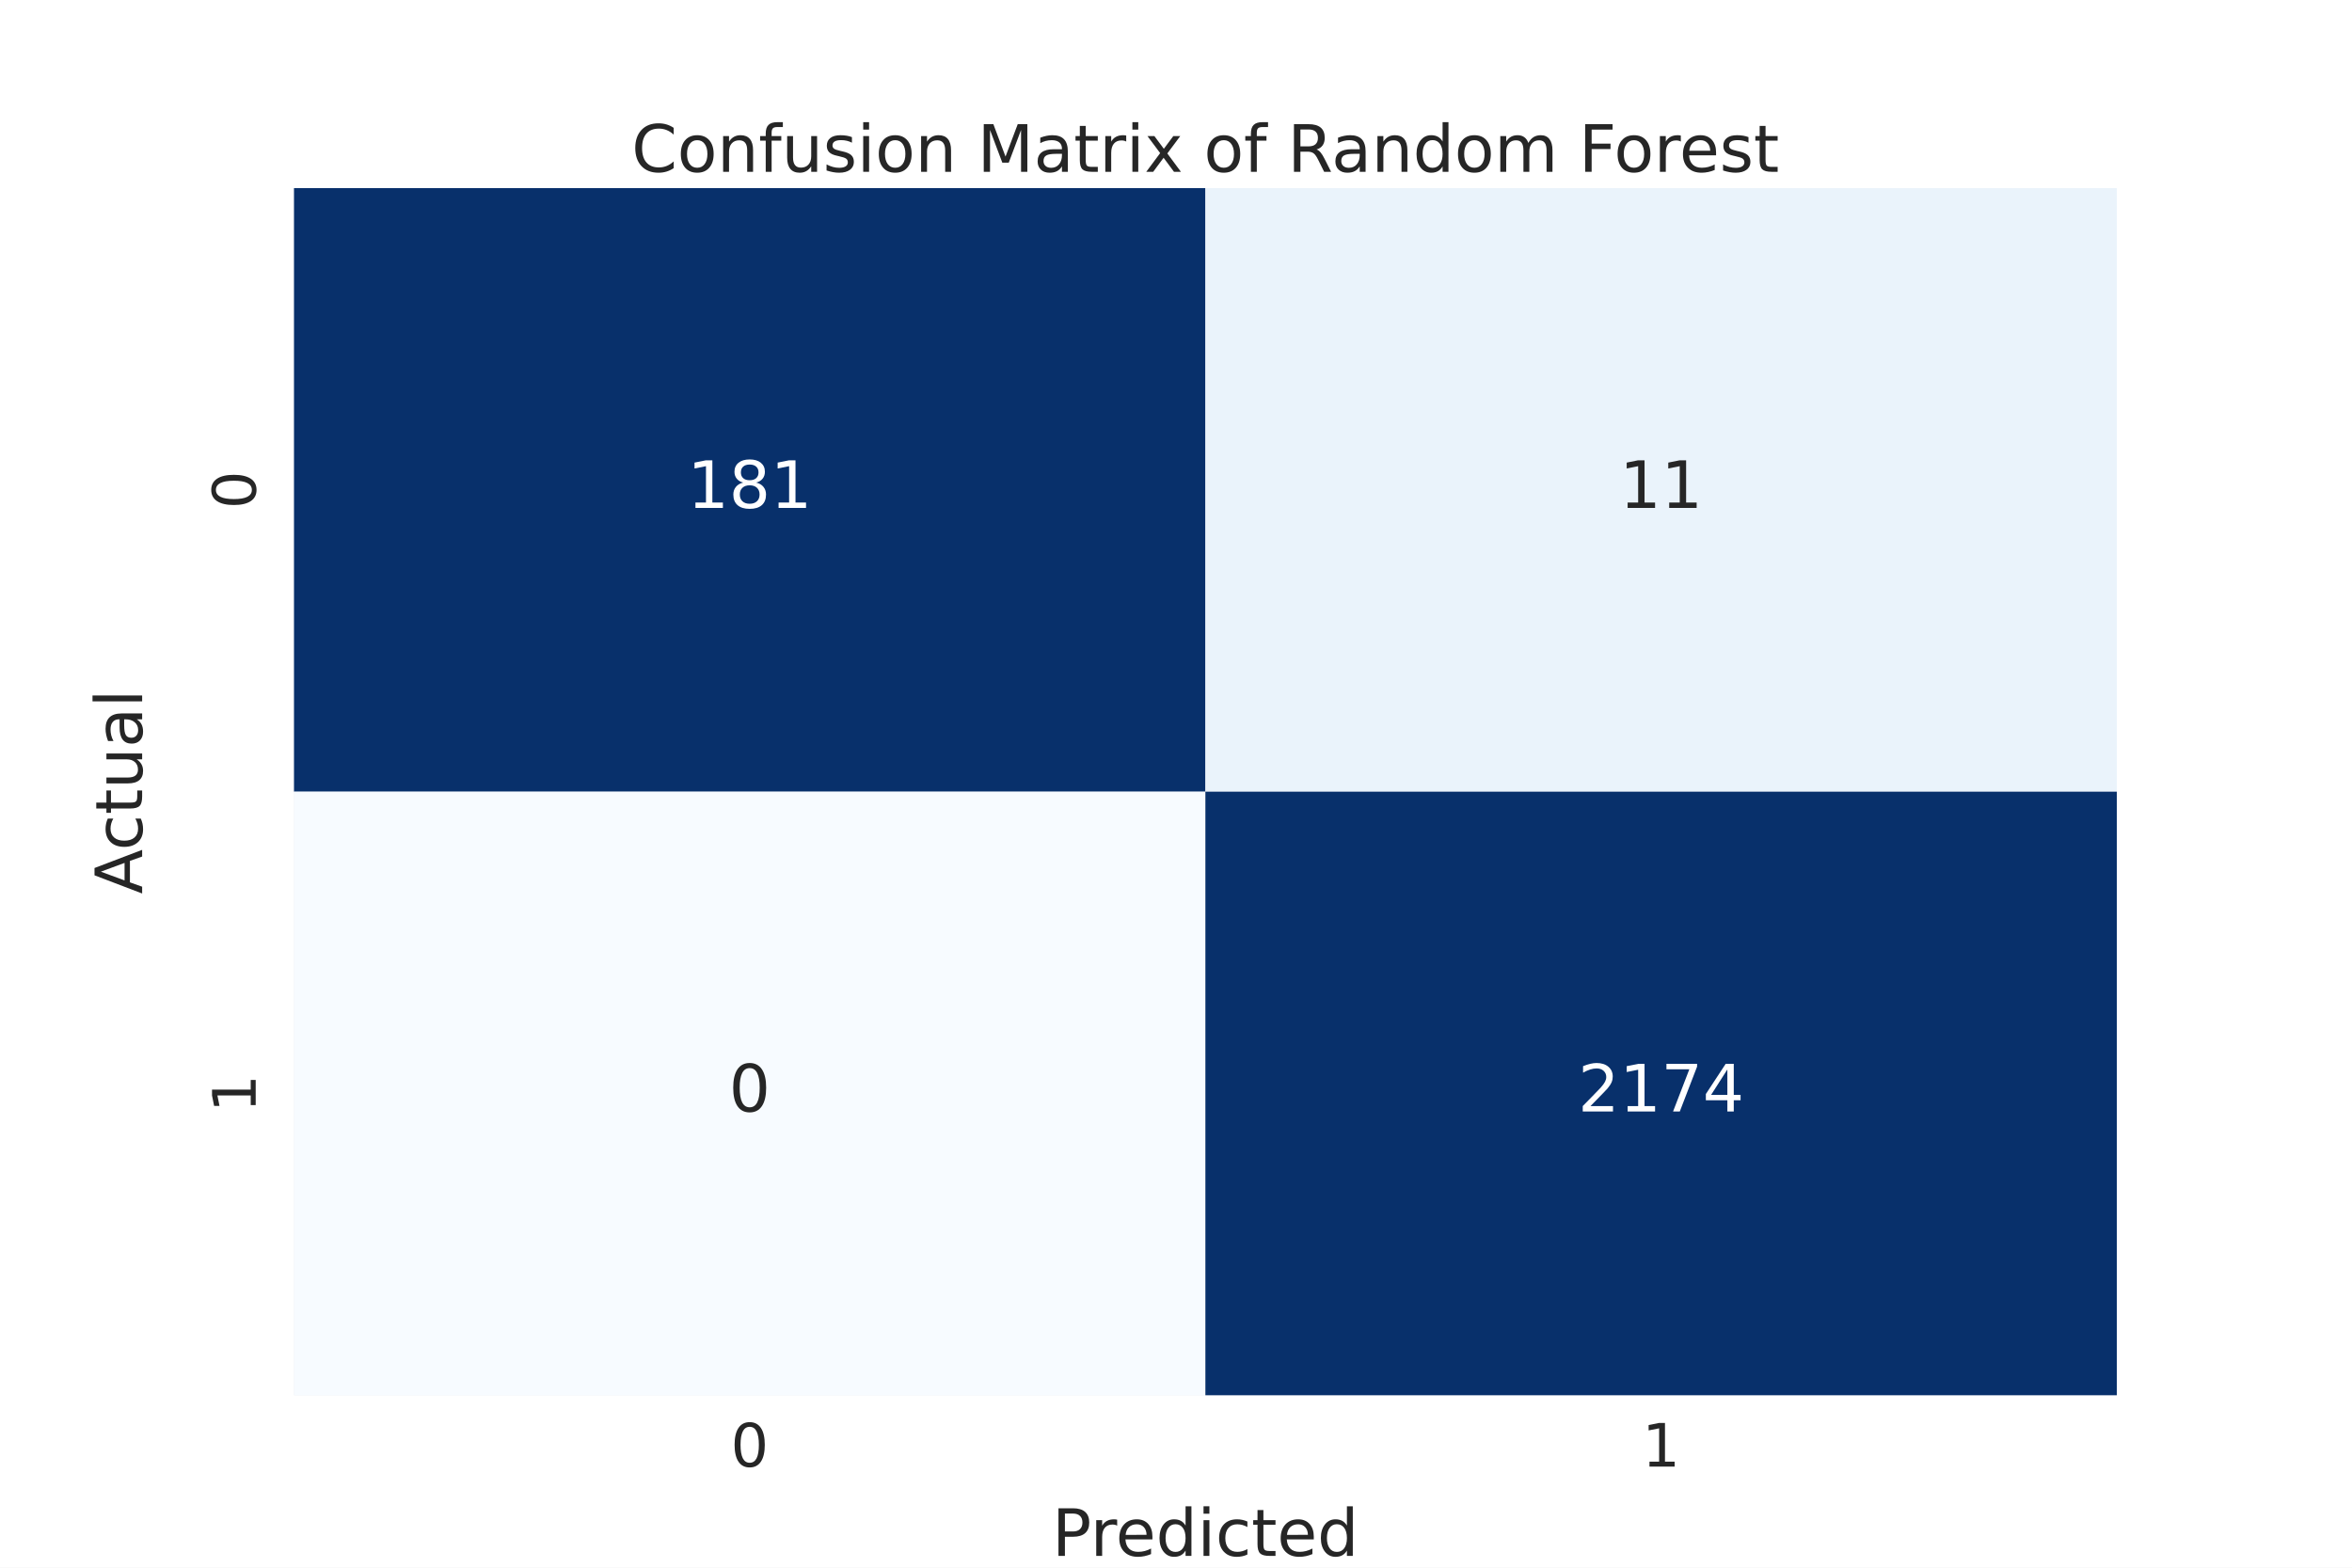
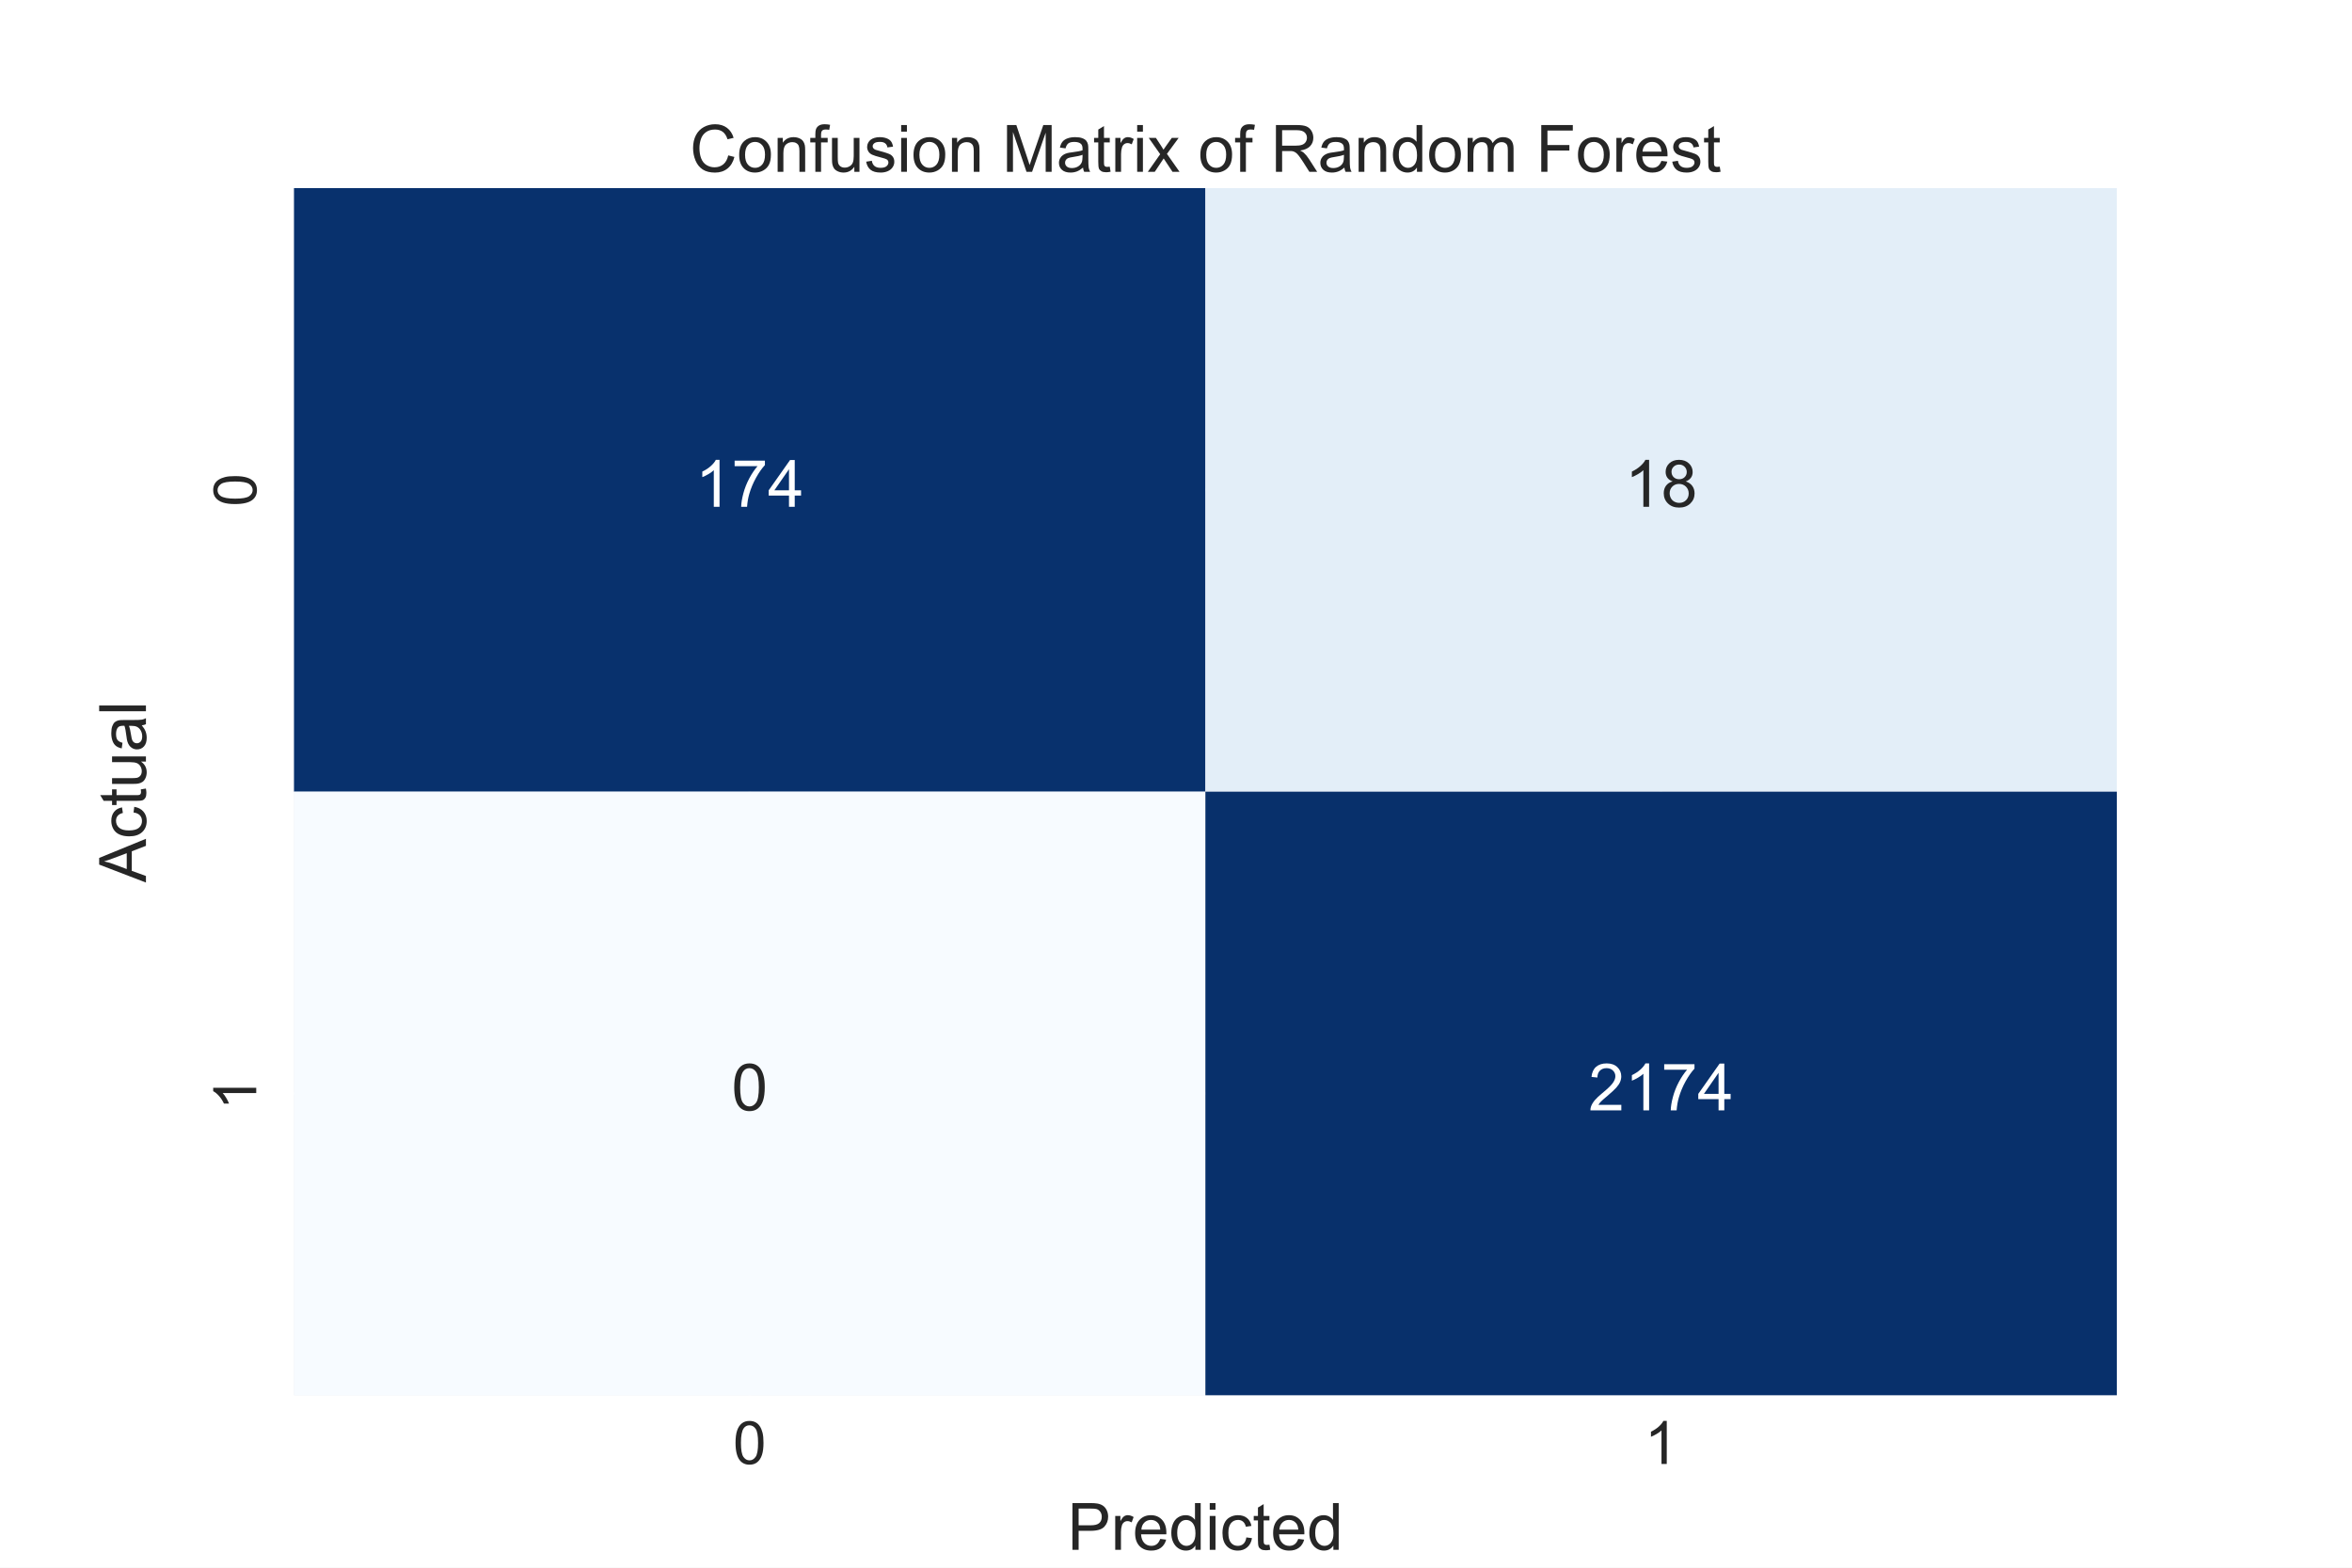
<svg xmlns="http://www.w3.org/2000/svg" xmlns:xlink="http://www.w3.org/1999/xlink" width="864pt" height="576pt" viewBox="0 0 864 576" version="1.1">
  <defs>
    <style type="text/css">*{stroke-linejoin: round; stroke-linecap: butt}</style>
  </defs>
  <g id="figure_1">
    <g id="patch_1">
      <path d="M 0 576  L 864 576  L 864 0  L 0 0  z " style="fill: #ffffff" />
    </g>
    <g id="axes_1">
      <g id="patch_2">
        <path d="M 108 512.64  L 777.6 512.64  L 777.6 69.12  L 108 69.12  z " style="fill: #eaeaf2" />
      </g>
      <g id="matplotlib.axis_1">
        <g id="xtick_1">
+           <g id="line2d_1">
+             <path d="M 275.4 512.64  L 275.4 69.12  " clip-path="url(#pc296b4d16b)" style="fill: none; stroke: #ffffff; stroke-linecap: round" />
+           </g>
          <g id="text_1">
-             <g style="fill: #262626" transform="translate(268.4013 538.8566) scale(0.22 -0.22)">
+             <g style="fill: #262626" transform="translate(269.283 537.8872) scale(0.22 -0.22)">
              <defs>
-                 <path id="DejaVuSans-30" d="M 2034 4250  Q 1547 4250 1301 3770  Q 1056 3291 1056 2328  Q 1056 1369 1301 889  Q 1547 409 2034 409  Q 2525 409 2770 889  Q 3016 1369 3016 2328  Q 3016 3291 2770 3770  Q 2525 4250 2034 4250  z M 2034 4750  Q 2819 4750 3233 4129  Q 3647 3509 3647 2328  Q 3647 1150 3233 529  Q 2819 -91 2034 -91  Q 1250 -91 836 529  Q 422 1150 422 2328  Q 422 3509 836 4129  Q 1250 4750 2034 4750  z " transform="scale(0.015625)" />
+                 <path id="ArialMT-30" d="M 266 2259  Q 266 3072 433 3567  Q 600 4063 929 4331  Q 1259 4600 1759 4600  Q 2128 4600 2406 4451  Q 2684 4303 2865 4023  Q 3047 3744 3150 3342  Q 3253 2941 3253 2259  Q 3253 1453 3087 958  Q 2922 463 2592 192  Q 2263 -78 1759 -78  Q 1097 -78 719 397  Q 266 969 266 2259  z M 844 2259  Q 844 1131 1108 757  Q 1372 384 1759 384  Q 2147 384 2411 759  Q 2675 1134 2675 2259  Q 2675 3391 2411 3762  Q 2147 4134 1753 4134  Q 1366 4134 1134 3806  Q 844 3388 844 2259  z " transform="scale(0.015625)" />
              </defs>
-               <use xlink:href="#DejaVuSans-30" />
+               <use xlink:href="#ArialMT-30" />
            </g>
          </g>
        </g>
        <g id="xtick_2">
+           <g id="line2d_2">
+             <path d="M 610.2 512.64  L 610.2 69.12  " clip-path="url(#pc296b4d16b)" style="fill: none; stroke: #ffffff; stroke-linecap: round" />
+           </g>
          <g id="text_2">
-             <g style="fill: #262626" transform="translate(603.2012 538.8566) scale(0.22 -0.22)">
+             <g style="fill: #262626" transform="translate(604.083 537.8872) scale(0.22 -0.22)">
              <defs>
-                 <path id="DejaVuSans-31" d="M 794 531  L 1825 531  L 1825 4091  L 703 3866  L 703 4441  L 1819 4666  L 2450 4666  L 2450 531  L 3481 531  L 3481 0  L 794 0  L 794 531  z " transform="scale(0.015625)" />
+                 <path id="ArialMT-31" d="M 2384 0  L 1822 0  L 1822 3584  Q 1619 3391 1289 3197  Q 959 3003 697 2906  L 697 3450  Q 1169 3672 1522 3987  Q 1875 4303 2022 4600  L 2384 4600  L 2384 0  z " transform="scale(0.015625)" />
              </defs>
-               <use xlink:href="#DejaVuSans-31" />
+               <use xlink:href="#ArialMT-31" />
            </g>
          </g>
        </g>
        <g id="text_3">
-           <g style="fill: #262626" transform="translate(386.4712 571.6681) scale(0.24 -0.24)">
+           <g style="fill: #262626" transform="translate(392.1075 569.4384) scale(0.24 -0.24)">
            <defs>
-               <path id="DejaVuSans-50" d="M 1259 4147  L 1259 2394  L 2053 2394  Q 2494 2394 2734 2622  Q 2975 2850 2975 3272  Q 2975 3691 2734 3919  Q 2494 4147 2053 4147  L 1259 4147  z M 628 4666  L 2053 4666  Q 2838 4666 3239 4311  Q 3641 3956 3641 3272  Q 3641 2581 3239 2228  Q 2838 1875 2053 1875  L 1259 1875  L 1259 0  L 628 0  L 628 4666  z " transform="scale(0.015625)" />
-               <path id="DejaVuSans-72" d="M 2631 2963  Q 2534 3019 2420 3045  Q 2306 3072 2169 3072  Q 1681 3072 1420 2755  Q 1159 2438 1159 1844  L 1159 0  L 581 0  L 581 3500  L 1159 3500  L 1159 2956  Q 1341 3275 1631 3429  Q 1922 3584 2338 3584  Q 2397 3584 2469 3576  Q 2541 3569 2628 3553  L 2631 2963  z " transform="scale(0.015625)" />
-               <path id="DejaVuSans-65" d="M 3597 1894  L 3597 1613  L 953 1613  Q 991 1019 1311 708  Q 1631 397 2203 397  Q 2534 397 2845 478  Q 3156 559 3463 722  L 3463 178  Q 3153 47 2828 -22  Q 2503 -91 2169 -91  Q 1331 -91 842 396  Q 353 884 353 1716  Q 353 2575 817 3079  Q 1281 3584 2069 3584  Q 2775 3584 3186 3129  Q 3597 2675 3597 1894  z M 3022 2063  Q 3016 2534 2758 2815  Q 2500 3097 2075 3097  Q 1594 3097 1305 2825  Q 1016 2553 972 2059  L 3022 2063  z " transform="scale(0.015625)" />
-               <path id="DejaVuSans-64" d="M 2906 2969  L 2906 4863  L 3481 4863  L 3481 0  L 2906 0  L 2906 525  Q 2725 213 2448 61  Q 2172 -91 1784 -91  Q 1150 -91 751 415  Q 353 922 353 1747  Q 353 2572 751 3078  Q 1150 3584 1784 3584  Q 2172 3584 2448 3432  Q 2725 3281 2906 2969  z M 947 1747  Q 947 1113 1208 752  Q 1469 391 1925 391  Q 2381 391 2643 752  Q 2906 1113 2906 1747  Q 2906 2381 2643 2742  Q 2381 3103 1925 3103  Q 1469 3103 1208 2742  Q 947 2381 947 1747  z " transform="scale(0.015625)" />
-               <path id="DejaVuSans-69" d="M 603 3500  L 1178 3500  L 1178 0  L 603 0  L 603 3500  z M 603 4863  L 1178 4863  L 1178 4134  L 603 4134  L 603 4863  z " transform="scale(0.015625)" />
-               <path id="DejaVuSans-63" d="M 3122 3366  L 3122 2828  Q 2878 2963 2633 3030  Q 2388 3097 2138 3097  Q 1578 3097 1268 2742  Q 959 2388 959 1747  Q 959 1106 1268 751  Q 1578 397 2138 397  Q 2388 397 2633 464  Q 2878 531 3122 666  L 3122 134  Q 2881 22 2623 -34  Q 2366 -91 2075 -91  Q 1284 -91 818 406  Q 353 903 353 1747  Q 353 2603 823 3093  Q 1294 3584 2113 3584  Q 2378 3584 2631 3529  Q 2884 3475 3122 3366  z " transform="scale(0.015625)" />
-               <path id="DejaVuSans-74" d="M 1172 4494  L 1172 3500  L 2356 3500  L 2356 3053  L 1172 3053  L 1172 1153  Q 1172 725 1289 603  Q 1406 481 1766 481  L 2356 481  L 2356 0  L 1766 0  Q 1100 0 847 248  Q 594 497 594 1153  L 594 3053  L 172 3053  L 172 3500  L 594 3500  L 594 4494  L 1172 4494  z " transform="scale(0.015625)" />
+               <path id="ArialMT-50" d="M 494 0  L 494 4581  L 2222 4581  Q 2678 4581 2919 4538  Q 3256 4481 3484 4323  Q 3713 4166 3852 3881  Q 3991 3597 3991 3256  Q 3991 2672 3619 2267  Q 3247 1863 2275 1863  L 1100 1863  L 1100 0  L 494 0  z M 1100 2403  L 2284 2403  Q 2872 2403 3119 2622  Q 3366 2841 3366 3238  Q 3366 3525 3220 3729  Q 3075 3934 2838 4000  Q 2684 4041 2272 4041  L 1100 4041  L 1100 2403  z " transform="scale(0.015625)" />
+               <path id="ArialMT-72" d="M 416 0  L 416 3319  L 922 3319  L 922 2816  Q 1116 3169 1280 3281  Q 1444 3394 1641 3394  Q 1925 3394 2219 3213  L 2025 2691  Q 1819 2813 1613 2813  Q 1428 2813 1281 2702  Q 1134 2591 1072 2394  Q 978 2094 978 1738  L 978 0  L 416 0  z " transform="scale(0.015625)" />
+               <path id="ArialMT-65" d="M 2694 1069  L 3275 997  Q 3138 488 2766 206  Q 2394 -75 1816 -75  Q 1088 -75 661 373  Q 234 822 234 1631  Q 234 2469 665 2931  Q 1097 3394 1784 3394  Q 2450 3394 2872 2941  Q 3294 2488 3294 1666  Q 3294 1616 3291 1516  L 816 1516  Q 847 969 1125 678  Q 1403 388 1819 388  Q 2128 388 2347 550  Q 2566 713 2694 1069  z M 847 1978  L 2700 1978  Q 2663 2397 2488 2606  Q 2219 2931 1791 2931  Q 1403 2931 1139 2672  Q 875 2413 847 1978  z " transform="scale(0.015625)" />
+               <path id="ArialMT-64" d="M 2575 0  L 2575 419  Q 2259 -75 1647 -75  Q 1250 -75 917 144  Q 584 363 401 755  Q 219 1147 219 1656  Q 219 2153 384 2558  Q 550 2963 881 3178  Q 1213 3394 1622 3394  Q 1922 3394 2156 3267  Q 2391 3141 2538 2938  L 2538 4581  L 3097 4581  L 3097 0  L 2575 0  z M 797 1656  Q 797 1019 1065 703  Q 1334 388 1700 388  Q 2069 388 2326 689  Q 2584 991 2584 1609  Q 2584 2291 2321 2609  Q 2059 2928 1675 2928  Q 1300 2928 1048 2622  Q 797 2316 797 1656  z " transform="scale(0.015625)" />
+               <path id="ArialMT-69" d="M 425 3934  L 425 4581  L 988 4581  L 988 3934  L 425 3934  z M 425 0  L 425 3319  L 988 3319  L 988 0  L 425 0  z " transform="scale(0.015625)" />
+               <path id="ArialMT-63" d="M 2588 1216  L 3141 1144  Q 3050 572 2676 248  Q 2303 -75 1759 -75  Q 1078 -75 664 370  Q 250 816 250 1647  Q 250 2184 428 2587  Q 606 2991 970 3192  Q 1334 3394 1763 3394  Q 2303 3394 2647 3120  Q 2991 2847 3088 2344  L 2541 2259  Q 2463 2594 2264 2762  Q 2066 2931 1784 2931  Q 1359 2931 1093 2626  Q 828 2322 828 1663  Q 828 994 1084 691  Q 1341 388 1753 388  Q 2084 388 2306 591  Q 2528 794 2588 1216  z " transform="scale(0.015625)" />
+               <path id="ArialMT-74" d="M 1650 503  L 1731 6  Q 1494 -44 1306 -44  Q 1000 -44 831 53  Q 663 150 594 308  Q 525 466 525 972  L 525 2881  L 113 2881  L 113 3319  L 525 3319  L 525 4141  L 1084 4478  L 1084 3319  L 1650 3319  L 1650 2881  L 1084 2881  L 1084 941  Q 1084 700 1114 631  Q 1144 563 1211 522  Q 1278 481 1403 481  Q 1497 481 1650 503  z " transform="scale(0.015625)" />
            </defs>
-             <use xlink:href="#DejaVuSans-50" />
-             <use xlink:href="#DejaVuSans-72" x="58.553" />
-             <use xlink:href="#DejaVuSans-65" x="97.416" />
-             <use xlink:href="#DejaVuSans-64" x="158.939" />
-             <use xlink:href="#DejaVuSans-69" x="222.416" />
-             <use xlink:href="#DejaVuSans-63" x="250.199" />
-             <use xlink:href="#DejaVuSans-74" x="305.18" />
-             <use xlink:href="#DejaVuSans-65" x="344.389" />
-             <use xlink:href="#DejaVuSans-64" x="405.912" />
+             <use xlink:href="#ArialMT-50" />
+             <use xlink:href="#ArialMT-72" x="66.699" />
+             <use xlink:href="#ArialMT-65" x="100" />
+             <use xlink:href="#ArialMT-64" x="155.615" />
+             <use xlink:href="#ArialMT-69" x="211.23" />
+             <use xlink:href="#ArialMT-63" x="233.447" />
+             <use xlink:href="#ArialMT-74" x="283.447" />
+             <use xlink:href="#ArialMT-65" x="311.23" />
+             <use xlink:href="#ArialMT-64" x="366.846" />
          </g>
        </g>
      </g>
      <g id="matplotlib.axis_2">
        <g id="ytick_1">
+           <g id="line2d_3">
+             <path d="M 108 180  L 777.6 180  " clip-path="url(#pc296b4d16b)" style="fill: none; stroke: #ffffff; stroke-linecap: round" />
+           </g>
          <g id="text_4">
-             <g style="fill: #262626" transform="translate(93.92469 186.9988) rotate(-90) scale(0.22 -0.22)">
-               <use xlink:href="#DejaVuSans-30" />
+             <g style="fill: #262626" transform="translate(94.1275 186.117) rotate(-90) scale(0.22 -0.22)">
+               <use xlink:href="#ArialMT-30" />
            </g>
          </g>
        </g>
        <g id="ytick_2">
+           <g id="line2d_4">
+             <path d="M 108 401.76  L 777.6 401.76  " clip-path="url(#pc296b4d16b)" style="fill: none; stroke: #ffffff; stroke-linecap: round" />
+           </g>
          <g id="text_5">
-             <g style="fill: #262626" transform="translate(93.92469 408.7588) rotate(-90) scale(0.22 -0.22)">
-               <use xlink:href="#DejaVuSans-31" />
+             <g style="fill: #262626" transform="translate(94.1275 407.877) rotate(-90) scale(0.22 -0.22)">
+               <use xlink:href="#ArialMT-31" />
            </g>
          </g>
        </g>
        <g id="text_6">
-           <g style="fill: #262626" transform="translate(52.21688 328.4737) rotate(-90) scale(0.24 -0.24)">
+           <g style="fill: #262626" transform="translate(53.61031 324.2306) rotate(-90) scale(0.24 -0.24)">
            <defs>
-               <path id="DejaVuSans-41" d="M 2188 4044  L 1331 1722  L 3047 1722  L 2188 4044  z M 1831 4666  L 2547 4666  L 4325 0  L 3669 0  L 3244 1197  L 1141 1197  L 716 0  L 50 0  L 1831 4666  z " transform="scale(0.015625)" />
-               <path id="DejaVuSans-75" d="M 544 1381  L 544 3500  L 1119 3500  L 1119 1403  Q 1119 906 1312 657  Q 1506 409 1894 409  Q 2359 409 2629 706  Q 2900 1003 2900 1516  L 2900 3500  L 3475 3500  L 3475 0  L 2900 0  L 2900 538  Q 2691 219 2414 64  Q 2138 -91 1772 -91  Q 1169 -91 856 284  Q 544 659 544 1381  z M 1991 3584  L 1991 3584  z " transform="scale(0.015625)" />
-               <path id="DejaVuSans-61" d="M 2194 1759  Q 1497 1759 1228 1600  Q 959 1441 959 1056  Q 959 750 1161 570  Q 1363 391 1709 391  Q 2188 391 2477 730  Q 2766 1069 2766 1631  L 2766 1759  L 2194 1759  z M 3341 1997  L 3341 0  L 2766 0  L 2766 531  Q 2569 213 2275 61  Q 1981 -91 1556 -91  Q 1019 -91 701 211  Q 384 513 384 1019  Q 384 1609 779 1909  Q 1175 2209 1959 2209  L 2766 2209  L 2766 2266  Q 2766 2663 2505 2880  Q 2244 3097 1772 3097  Q 1472 3097 1187 3025  Q 903 2953 641 2809  L 641 3341  Q 956 3463 1253 3523  Q 1550 3584 1831 3584  Q 2591 3584 2966 3190  Q 3341 2797 3341 1997  z " transform="scale(0.015625)" />
-               <path id="DejaVuSans-6c" d="M 603 4863  L 1178 4863  L 1178 0  L 603 0  L 603 4863  z " transform="scale(0.015625)" />
+               <path id="ArialMT-41" d="M -9 0  L 1750 4581  L 2403 4581  L 4278 0  L 3588 0  L 3053 1388  L 1138 1388  L 634 0  L -9 0  z M 1313 1881  L 2866 1881  L 2388 3150  Q 2169 3728 2063 4100  Q 1975 3659 1816 3225  L 1313 1881  z " transform="scale(0.015625)" />
+               <path id="ArialMT-75" d="M 2597 0  L 2597 488  Q 2209 -75 1544 -75  Q 1250 -75 995 37  Q 741 150 617 320  Q 494 491 444 738  Q 409 903 409 1263  L 409 3319  L 972 3319  L 972 1478  Q 972 1038 1006 884  Q 1059 663 1231 536  Q 1403 409 1656 409  Q 1909 409 2131 539  Q 2353 669 2445 892  Q 2538 1116 2538 1541  L 2538 3319  L 3100 3319  L 3100 0  L 2597 0  z " transform="scale(0.015625)" />
+               <path id="ArialMT-61" d="M 2588 409  Q 2275 144 1986 34  Q 1697 -75 1366 -75  Q 819 -75 525 192  Q 231 459 231 875  Q 231 1119 342 1320  Q 453 1522 633 1644  Q 813 1766 1038 1828  Q 1203 1872 1538 1913  Q 2219 1994 2541 2106  Q 2544 2222 2544 2253  Q 2544 2597 2384 2738  Q 2169 2928 1744 2928  Q 1347 2928 1158 2789  Q 969 2650 878 2297  L 328 2372  Q 403 2725 575 2942  Q 747 3159 1072 3276  Q 1397 3394 1825 3394  Q 2250 3394 2515 3294  Q 2781 3194 2906 3042  Q 3031 2891 3081 2659  Q 3109 2516 3109 2141  L 3109 1391  Q 3109 606 3145 398  Q 3181 191 3288 0  L 2700 0  Q 2613 175 2588 409  z M 2541 1666  Q 2234 1541 1622 1453  Q 1275 1403 1131 1340  Q 988 1278 909 1158  Q 831 1038 831 891  Q 831 666 1001 516  Q 1172 366 1500 366  Q 1825 366 2078 508  Q 2331 650 2450 897  Q 2541 1088 2541 1459  L 2541 1666  z " transform="scale(0.015625)" />
+               <path id="ArialMT-6c" d="M 409 0  L 409 4581  L 972 4581  L 972 0  L 409 0  z " transform="scale(0.015625)" />
            </defs>
-             <use xlink:href="#DejaVuSans-41" />
-             <use xlink:href="#DejaVuSans-63" x="66.658" />
-             <use xlink:href="#DejaVuSans-74" x="121.639" />
-             <use xlink:href="#DejaVuSans-75" x="160.848" />
-             <use xlink:href="#DejaVuSans-61" x="224.227" />
-             <use xlink:href="#DejaVuSans-6c" x="285.506" />
+             <use xlink:href="#ArialMT-41" />
+             <use xlink:href="#ArialMT-63" x="66.699" />
+             <use xlink:href="#ArialMT-74" x="116.699" />
+             <use xlink:href="#ArialMT-75" x="144.482" />
+             <use xlink:href="#ArialMT-61" x="200.098" />
+             <use xlink:href="#ArialMT-6c" x="255.713" />
          </g>
        </g>
      </g>
      <g id="QuadMesh_1">
-         <path d="M 108 69.12  L 442.8 69.12  L 442.8 290.88  L 108 290.88  L 108 69.12  " clip-path="url(#pa478eacd69)" style="fill: #08306b" />
-         <path d="M 442.8 69.12  L 777.6 69.12  L 777.6 290.88  L 442.8 290.88  L 442.8 69.12  " clip-path="url(#pa478eacd69)" style="fill: #eaf3fb" />
-         <path d="M 108 290.88  L 442.8 290.88  L 442.8 512.64  L 108 512.64  L 108 290.88  " clip-path="url(#pa478eacd69)" style="fill: #f7fbff" />
-         <path d="M 442.8 290.88  L 777.6 290.88  L 777.6 512.64  L 442.8 512.64  L 442.8 290.88  " clip-path="url(#pa478eacd69)" style="fill: #08306b" />
+         <path d="M 108 69.12  L 442.8 69.12  L 442.8 290.88  L 108 290.88  L 108 69.12  " clip-path="url(#pc296b4d16b)" style="fill: #08316d" />
+         <path d="M 442.8 69.12  L 777.6 69.12  L 777.6 290.88  L 442.8 290.88  L 442.8 69.12  " clip-path="url(#pc296b4d16b)" style="fill: #e3eef8" />
+         <path d="M 108 290.88  L 442.8 290.88  L 442.8 512.64  L 108 512.64  L 108 290.88  " clip-path="url(#pc296b4d16b)" style="fill: #f7fbff" />
+         <path d="M 442.8 290.88  L 777.6 290.88  L 777.6 512.64  L 442.8 512.64  L 442.8 290.88  " clip-path="url(#pc296b4d16b)" style="fill: #08306b" />
      </g>
      <g id="text_7">
-         <g style="fill: #ffffff" transform="translate(252.495 186.6225) scale(0.24 -0.24)">
-           <defs>
-             <path id="DejaVuSans-38" d="M 2034 2216  Q 1584 2216 1326 1975  Q 1069 1734 1069 1313  Q 1069 891 1326 650  Q 1584 409 2034 409  Q 2484 409 2743 651  Q 3003 894 3003 1313  Q 3003 1734 2745 1975  Q 2488 2216 2034 2216  z M 1403 2484  Q 997 2584 770 2862  Q 544 3141 544 3541  Q 544 4100 942 4425  Q 1341 4750 2034 4750  Q 2731 4750 3128 4425  Q 3525 4100 3525 3541  Q 3525 3141 3298 2862  Q 3072 2584 2669 2484  Q 3125 2378 3379 2068  Q 3634 1759 3634 1313  Q 3634 634 3220 271  Q 2806 -91 2034 -91  Q 1263 -91 848 271  Q 434 634 434 1313  Q 434 1759 690 2068  Q 947 2378 1403 2484  z M 1172 3481  Q 1172 3119 1398 2916  Q 1625 2713 2034 2713  Q 2441 2713 2670 2916  Q 2900 3119 2900 3481  Q 2900 3844 2670 4047  Q 2441 4250 2034 4250  Q 1625 4250 1398 4047  Q 1172 3844 1172 3481  z " transform="scale(0.015625)" />
-           </defs>
-           <use xlink:href="#DejaVuSans-31" />
-           <use xlink:href="#DejaVuSans-38" x="63.623" />
-           <use xlink:href="#DejaVuSans-31" x="127.246" />
+         <g style="fill: #ffffff" transform="translate(255.3806 186.2044) scale(0.24 -0.24)">
+           <defs>
+             <path id="ArialMT-37" d="M 303 3981  L 303 4522  L 3269 4522  L 3269 4084  Q 2831 3619 2401 2847  Q 1972 2075 1738 1259  Q 1569 684 1522 0  L 944 0  Q 953 541 1156 1306  Q 1359 2072 1739 2783  Q 2119 3494 2547 3981  L 303 3981  z " transform="scale(0.015625)" />
+             <path id="ArialMT-34" d="M 2069 0  L 2069 1097  L 81 1097  L 81 1613  L 2172 4581  L 2631 4581  L 2631 1613  L 3250 1613  L 3250 1097  L 2631 1097  L 2631 0  L 2069 0  z M 2069 1613  L 2069 3678  L 634 1613  L 2069 1613  z " transform="scale(0.015625)" />
+           </defs>
+           <use xlink:href="#ArialMT-31" />
+           <use xlink:href="#ArialMT-37" x="55.615" />
+           <use xlink:href="#ArialMT-34" x="111.23" />
        </g>
      </g>
      <g id="text_8">
-         <g style="fill: #262626" transform="translate(594.93 186.6225) scale(0.24 -0.24)">
-           <use xlink:href="#DejaVuSans-31" />
-           <use xlink:href="#DejaVuSans-31" x="63.623" />
+         <g style="fill: #262626" transform="translate(596.8537 186.2044) scale(0.24 -0.24)">
+           <defs>
+             <path id="ArialMT-38" d="M 1131 2484  Q 781 2613 612 2850  Q 444 3088 444 3419  Q 444 3919 803 4259  Q 1163 4600 1759 4600  Q 2359 4600 2725 4251  Q 3091 3903 3091 3403  Q 3091 3084 2923 2848  Q 2756 2613 2416 2484  Q 2838 2347 3058 2040  Q 3278 1734 3278 1309  Q 3278 722 2862 322  Q 2447 -78 1769 -78  Q 1091 -78 675 323  Q 259 725 259 1325  Q 259 1772 486 2073  Q 713 2375 1131 2484  z M 1019 3438  Q 1019 3113 1228 2906  Q 1438 2700 1772 2700  Q 2097 2700 2305 2904  Q 2513 3109 2513 3406  Q 2513 3716 2298 3927  Q 2084 4138 1766 4138  Q 1444 4138 1231 3931  Q 1019 3725 1019 3438  z M 838 1322  Q 838 1081 952 856  Q 1066 631 1291 507  Q 1516 384 1775 384  Q 2178 384 2440 643  Q 2703 903 2703 1303  Q 2703 1709 2433 1975  Q 2163 2241 1756 2241  Q 1359 2241 1098 1978  Q 838 1716 838 1322  z " transform="scale(0.015625)" />
+           </defs>
+           <use xlink:href="#ArialMT-31" />
+           <use xlink:href="#ArialMT-38" x="55.615" />
        </g>
      </g>
      <g id="text_9">
-         <g style="fill: #262626" transform="translate(267.765 408.3825) scale(0.24 -0.24)">
-           <use xlink:href="#DejaVuSans-30" />
+         <g style="fill: #262626" transform="translate(268.7269 407.9644) scale(0.24 -0.24)">
+           <use xlink:href="#ArialMT-30" />
        </g>
      </g>
      <g id="text_10">
-         <g style="fill: #ffffff" transform="translate(579.66 408.3825) scale(0.24 -0.24)">
-           <defs>
-             <path id="DejaVuSans-32" d="M 1228 531  L 3431 531  L 3431 0  L 469 0  L 469 531  Q 828 903 1448 1529  Q 2069 2156 2228 2338  Q 2531 2678 2651 2914  Q 2772 3150 2772 3378  Q 2772 3750 2511 3984  Q 2250 4219 1831 4219  Q 1534 4219 1204 4116  Q 875 4013 500 3803  L 500 4441  Q 881 4594 1212 4672  Q 1544 4750 1819 4750  Q 2544 4750 2975 4387  Q 3406 4025 3406 3419  Q 3406 3131 3298 2873  Q 3191 2616 2906 2266  Q 2828 2175 2409 1742  Q 1991 1309 1228 531  z " transform="scale(0.015625)" />
-             <path id="DejaVuSans-37" d="M 525 4666  L 3525 4666  L 3525 4397  L 1831 0  L 1172 0  L 2766 4134  L 525 4134  L 525 4666  z " transform="scale(0.015625)" />
-             <path id="DejaVuSans-34" d="M 2419 4116  L 825 1625  L 2419 1625  L 2419 4116  z M 2253 4666  L 3047 4666  L 3047 1625  L 3713 1625  L 3713 1100  L 3047 1100  L 3047 0  L 2419 0  L 2419 1100  L 313 1100  L 313 1709  L 2253 4666  z " transform="scale(0.015625)" />
-           </defs>
-           <use xlink:href="#DejaVuSans-32" />
-           <use xlink:href="#DejaVuSans-31" x="63.623" />
-           <use xlink:href="#DejaVuSans-37" x="127.246" />
-           <use xlink:href="#DejaVuSans-34" x="190.869" />
+         <g style="fill: #ffffff" transform="translate(583.5075 407.9644) scale(0.24 -0.24)">
+           <defs>
+             <path id="ArialMT-32" d="M 3222 541  L 3222 0  L 194 0  Q 188 203 259 391  Q 375 700 629 1000  Q 884 1300 1366 1694  Q 2113 2306 2375 2664  Q 2638 3022 2638 3341  Q 2638 3675 2398 3904  Q 2159 4134 1775 4134  Q 1369 4134 1125 3890  Q 881 3647 878 3216  L 300 3275  Q 359 3922 746 4261  Q 1134 4600 1788 4600  Q 2447 4600 2831 4234  Q 3216 3869 3216 3328  Q 3216 3053 3103 2787  Q 2991 2522 2730 2228  Q 2469 1934 1863 1422  Q 1356 997 1212 845  Q 1069 694 975 541  L 3222 541  z " transform="scale(0.015625)" />
+           </defs>
+           <use xlink:href="#ArialMT-32" />
+           <use xlink:href="#ArialMT-31" x="55.615" />
+           <use xlink:href="#ArialMT-37" x="111.23" />
+           <use xlink:href="#ArialMT-34" x="166.846" />
        </g>
      </g>
      <g id="text_11">
-         <g style="fill: #262626" transform="translate(232.02 63.12) scale(0.24 -0.24)">
-           <defs>
-             <path id="DejaVuSans-43" d="M 4122 4306  L 4122 3641  Q 3803 3938 3442 4084  Q 3081 4231 2675 4231  Q 1875 4231 1450 3742  Q 1025 3253 1025 2328  Q 1025 1406 1450 917  Q 1875 428 2675 428  Q 3081 428 3442 575  Q 3803 722 4122 1019  L 4122 359  Q 3791 134 3420 21  Q 3050 -91 2638 -91  Q 1578 -91 968 557  Q 359 1206 359 2328  Q 359 3453 968 4101  Q 1578 4750 2638 4750  Q 3056 4750 3426 4639  Q 3797 4528 4122 4306  z " transform="scale(0.015625)" />
-             <path id="DejaVuSans-6f" d="M 1959 3097  Q 1497 3097 1228 2736  Q 959 2375 959 1747  Q 959 1119 1226 758  Q 1494 397 1959 397  Q 2419 397 2687 759  Q 2956 1122 2956 1747  Q 2956 2369 2687 2733  Q 2419 3097 1959 3097  z M 1959 3584  Q 2709 3584 3137 3096  Q 3566 2609 3566 1747  Q 3566 888 3137 398  Q 2709 -91 1959 -91  Q 1206 -91 779 398  Q 353 888 353 1747  Q 353 2609 779 3096  Q 1206 3584 1959 3584  z " transform="scale(0.015625)" />
-             <path id="DejaVuSans-6e" d="M 3513 2113  L 3513 0  L 2938 0  L 2938 2094  Q 2938 2591 2744 2837  Q 2550 3084 2163 3084  Q 1697 3084 1428 2787  Q 1159 2491 1159 1978  L 1159 0  L 581 0  L 581 3500  L 1159 3500  L 1159 2956  Q 1366 3272 1645 3428  Q 1925 3584 2291 3584  Q 2894 3584 3203 3211  Q 3513 2838 3513 2113  z " transform="scale(0.015625)" />
-             <path id="DejaVuSans-66" d="M 2375 4863  L 2375 4384  L 1825 4384  Q 1516 4384 1395 4259  Q 1275 4134 1275 3809  L 1275 3500  L 2222 3500  L 2222 3053  L 1275 3053  L 1275 0  L 697 0  L 697 3053  L 147 3053  L 147 3500  L 697 3500  L 697 3744  Q 697 4328 969 4595  Q 1241 4863 1831 4863  L 2375 4863  z " transform="scale(0.015625)" />
-             <path id="DejaVuSans-73" d="M 2834 3397  L 2834 2853  Q 2591 2978 2328 3040  Q 2066 3103 1784 3103  Q 1356 3103 1142 2972  Q 928 2841 928 2578  Q 928 2378 1081 2264  Q 1234 2150 1697 2047  L 1894 2003  Q 2506 1872 2764 1633  Q 3022 1394 3022 966  Q 3022 478 2636 193  Q 2250 -91 1575 -91  Q 1294 -91 989 -36  Q 684 19 347 128  L 347 722  Q 666 556 975 473  Q 1284 391 1588 391  Q 1994 391 2212 530  Q 2431 669 2431 922  Q 2431 1156 2273 1281  Q 2116 1406 1581 1522  L 1381 1569  Q 847 1681 609 1914  Q 372 2147 372 2553  Q 372 3047 722 3315  Q 1072 3584 1716 3584  Q 2034 3584 2315 3537  Q 2597 3491 2834 3397  z " transform="scale(0.015625)" />
-             <path id="DejaVuSans-20" transform="scale(0.015625)" />
-             <path id="DejaVuSans-4d" d="M 628 4666  L 1569 4666  L 2759 1491  L 3956 4666  L 4897 4666  L 4897 0  L 4281 0  L 4281 4097  L 3078 897  L 2444 897  L 1241 4097  L 1241 0  L 628 0  L 628 4666  z " transform="scale(0.015625)" />
-             <path id="DejaVuSans-78" d="M 3513 3500  L 2247 1797  L 3578 0  L 2900 0  L 1881 1375  L 863 0  L 184 0  L 1544 1831  L 300 3500  L 978 3500  L 1906 2253  L 2834 3500  L 3513 3500  z " transform="scale(0.015625)" />
-             <path id="DejaVuSans-52" d="M 2841 2188  Q 3044 2119 3236 1894  Q 3428 1669 3622 1275  L 4263 0  L 3584 0  L 2988 1197  Q 2756 1666 2539 1819  Q 2322 1972 1947 1972  L 1259 1972  L 1259 0  L 628 0  L 628 4666  L 2053 4666  Q 2853 4666 3247 4331  Q 3641 3997 3641 3322  Q 3641 2881 3436 2590  Q 3231 2300 2841 2188  z M 1259 4147  L 1259 2491  L 2053 2491  Q 2509 2491 2742 2702  Q 2975 2913 2975 3322  Q 2975 3731 2742 3939  Q 2509 4147 2053 4147  L 1259 4147  z " transform="scale(0.015625)" />
-             <path id="DejaVuSans-6d" d="M 3328 2828  Q 3544 3216 3844 3400  Q 4144 3584 4550 3584  Q 5097 3584 5394 3201  Q 5691 2819 5691 2113  L 5691 0  L 5113 0  L 5113 2094  Q 5113 2597 4934 2840  Q 4756 3084 4391 3084  Q 3944 3084 3684 2787  Q 3425 2491 3425 1978  L 3425 0  L 2847 0  L 2847 2094  Q 2847 2600 2669 2842  Q 2491 3084 2119 3084  Q 1678 3084 1418 2786  Q 1159 2488 1159 1978  L 1159 0  L 581 0  L 581 3500  L 1159 3500  L 1159 2956  Q 1356 3278 1631 3431  Q 1906 3584 2284 3584  Q 2666 3584 2933 3390  Q 3200 3197 3328 2828  z " transform="scale(0.015625)" />
-             <path id="DejaVuSans-46" d="M 628 4666  L 3309 4666  L 3309 4134  L 1259 4134  L 1259 2759  L 3109 2759  L 3109 2228  L 1259 2228  L 1259 0  L 628 0  L 628 4666  z " transform="scale(0.015625)" />
-           </defs>
-           <use xlink:href="#DejaVuSans-43" />
-           <use xlink:href="#DejaVuSans-6f" x="69.824" />
-           <use xlink:href="#DejaVuSans-6e" x="131.006" />
-           <use xlink:href="#DejaVuSans-66" x="194.385" />
-           <use xlink:href="#DejaVuSans-75" x="229.59" />
-           <use xlink:href="#DejaVuSans-73" x="292.969" />
-           <use xlink:href="#DejaVuSans-69" x="345.068" />
-           <use xlink:href="#DejaVuSans-6f" x="372.852" />
-           <use xlink:href="#DejaVuSans-6e" x="434.033" />
-           <use xlink:href="#DejaVuSans-20" x="497.412" />
-           <use xlink:href="#DejaVuSans-4d" x="529.199" />
-           <use xlink:href="#DejaVuSans-61" x="615.479" />
-           <use xlink:href="#DejaVuSans-74" x="676.758" />
-           <use xlink:href="#DejaVuSans-72" x="715.967" />
-           <use xlink:href="#DejaVuSans-69" x="757.08" />
-           <use xlink:href="#DejaVuSans-78" x="784.863" />
-           <use xlink:href="#DejaVuSans-20" x="844.043" />
-           <use xlink:href="#DejaVuSans-6f" x="875.83" />
-           <use xlink:href="#DejaVuSans-66" x="937.012" />
-           <use xlink:href="#DejaVuSans-20" x="972.217" />
-           <use xlink:href="#DejaVuSans-52" x="1004.004" />
-           <use xlink:href="#DejaVuSans-61" x="1071.236" />
-           <use xlink:href="#DejaVuSans-6e" x="1132.516" />
-           <use xlink:href="#DejaVuSans-64" x="1195.895" />
-           <use xlink:href="#DejaVuSans-6f" x="1259.371" />
-           <use xlink:href="#DejaVuSans-6d" x="1320.553" />
-           <use xlink:href="#DejaVuSans-20" x="1417.965" />
-           <use xlink:href="#DejaVuSans-46" x="1449.752" />
-           <use xlink:href="#DejaVuSans-6f" x="1503.646" />
-           <use xlink:href="#DejaVuSans-72" x="1564.828" />
-           <use xlink:href="#DejaVuSans-65" x="1603.691" />
-           <use xlink:href="#DejaVuSans-73" x="1665.215" />
-           <use xlink:href="#DejaVuSans-74" x="1717.314" />
+         <g style="fill: #262626" transform="translate(253.4025 63.12) scale(0.24 -0.24)">
+           <defs>
+             <path id="ArialMT-43" d="M 3763 1606  L 4369 1453  Q 4178 706 3683 314  Q 3188 -78 2472 -78  Q 1731 -78 1267 223  Q 803 525 561 1097  Q 319 1669 319 2325  Q 319 3041 592 3573  Q 866 4106 1370 4382  Q 1875 4659 2481 4659  Q 3169 4659 3637 4309  Q 4106 3959 4291 3325  L 3694 3184  Q 3534 3684 3231 3912  Q 2928 4141 2469 4141  Q 1941 4141 1586 3887  Q 1231 3634 1087 3207  Q 944 2781 944 2328  Q 944 1744 1114 1308  Q 1284 872 1643 656  Q 2003 441 2422 441  Q 2931 441 3284 734  Q 3638 1028 3763 1606  z " transform="scale(0.015625)" />
+             <path id="ArialMT-6f" d="M 213 1659  Q 213 2581 725 3025  Q 1153 3394 1769 3394  Q 2453 3394 2887 2945  Q 3322 2497 3322 1706  Q 3322 1066 3130 698  Q 2938 331 2570 128  Q 2203 -75 1769 -75  Q 1072 -75 642 372  Q 213 819 213 1659  z M 791 1659  Q 791 1022 1069 705  Q 1347 388 1769 388  Q 2188 388 2466 706  Q 2744 1025 2744 1678  Q 2744 2294 2464 2611  Q 2184 2928 1769 2928  Q 1347 2928 1069 2612  Q 791 2297 791 1659  z " transform="scale(0.015625)" />
+             <path id="ArialMT-6e" d="M 422 0  L 422 3319  L 928 3319  L 928 2847  Q 1294 3394 1984 3394  Q 2284 3394 2536 3286  Q 2788 3178 2913 3003  Q 3038 2828 3088 2588  Q 3119 2431 3119 2041  L 3119 0  L 2556 0  L 2556 2019  Q 2556 2363 2490 2533  Q 2425 2703 2258 2804  Q 2091 2906 1866 2906  Q 1506 2906 1245 2678  Q 984 2450 984 1813  L 984 0  L 422 0  z " transform="scale(0.015625)" />
+             <path id="ArialMT-66" d="M 556 0  L 556 2881  L 59 2881  L 59 3319  L 556 3319  L 556 3672  Q 556 4006 616 4169  Q 697 4388 901 4523  Q 1106 4659 1475 4659  Q 1713 4659 2000 4603  L 1916 4113  Q 1741 4144 1584 4144  Q 1328 4144 1222 4034  Q 1116 3925 1116 3625  L 1116 3319  L 1763 3319  L 1763 2881  L 1116 2881  L 1116 0  L 556 0  z " transform="scale(0.015625)" />
+             <path id="ArialMT-73" d="M 197 991  L 753 1078  Q 800 744 1014 566  Q 1228 388 1613 388  Q 2000 388 2187 545  Q 2375 703 2375 916  Q 2375 1106 2209 1216  Q 2094 1291 1634 1406  Q 1016 1563 777 1677  Q 538 1791 414 1992  Q 291 2194 291 2438  Q 291 2659 392 2848  Q 494 3038 669 3163  Q 800 3259 1026 3326  Q 1253 3394 1513 3394  Q 1903 3394 2198 3281  Q 2494 3169 2634 2976  Q 2775 2784 2828 2463  L 2278 2388  Q 2241 2644 2061 2787  Q 1881 2931 1553 2931  Q 1166 2931 1000 2803  Q 834 2675 834 2503  Q 834 2394 903 2306  Q 972 2216 1119 2156  Q 1203 2125 1616 2013  Q 2213 1853 2448 1751  Q 2684 1650 2818 1456  Q 2953 1263 2953 975  Q 2953 694 2789 445  Q 2625 197 2315 61  Q 2006 -75 1616 -75  Q 969 -75 630 194  Q 291 463 197 991  z " transform="scale(0.015625)" />
+             <path id="ArialMT-20" transform="scale(0.015625)" />
+             <path id="ArialMT-4d" d="M 475 0  L 475 4581  L 1388 4581  L 2472 1338  Q 2622 884 2691 659  Q 2769 909 2934 1394  L 4031 4581  L 4847 4581  L 4847 0  L 4263 0  L 4263 3834  L 2931 0  L 2384 0  L 1059 3900  L 1059 0  L 475 0  z " transform="scale(0.015625)" />
+             <path id="ArialMT-78" d="M 47 0  L 1259 1725  L 138 3319  L 841 3319  L 1350 2541  Q 1494 2319 1581 2169  Q 1719 2375 1834 2534  L 2394 3319  L 3066 3319  L 1919 1756  L 3153 0  L 2463 0  L 1781 1031  L 1600 1309  L 728 0  L 47 0  z " transform="scale(0.015625)" />
+             <path id="ArialMT-52" d="M 503 0  L 503 4581  L 2534 4581  Q 3147 4581 3465 4457  Q 3784 4334 3975 4021  Q 4166 3709 4166 3331  Q 4166 2844 3850 2509  Q 3534 2175 2875 2084  Q 3116 1969 3241 1856  Q 3506 1613 3744 1247  L 4541 0  L 3778 0  L 3172 953  Q 2906 1366 2734 1584  Q 2563 1803 2427 1890  Q 2291 1978 2150 2013  Q 2047 2034 1813 2034  L 1109 2034  L 1109 0  L 503 0  z M 1109 2559  L 2413 2559  Q 2828 2559 3062 2645  Q 3297 2731 3419 2920  Q 3541 3109 3541 3331  Q 3541 3656 3305 3865  Q 3069 4075 2559 4075  L 1109 4075  L 1109 2559  z " transform="scale(0.015625)" />
+             <path id="ArialMT-6d" d="M 422 0  L 422 3319  L 925 3319  L 925 2853  Q 1081 3097 1340 3245  Q 1600 3394 1931 3394  Q 2300 3394 2536 3241  Q 2772 3088 2869 2813  Q 3263 3394 3894 3394  Q 4388 3394 4653 3120  Q 4919 2847 4919 2278  L 4919 0  L 4359 0  L 4359 2091  Q 4359 2428 4304 2576  Q 4250 2725 4106 2815  Q 3963 2906 3769 2906  Q 3419 2906 3187 2673  Q 2956 2441 2956 1928  L 2956 0  L 2394 0  L 2394 2156  Q 2394 2531 2256 2718  Q 2119 2906 1806 2906  Q 1569 2906 1367 2781  Q 1166 2656 1075 2415  Q 984 2175 984 1722  L 984 0  L 422 0  z " transform="scale(0.015625)" />
+             <path id="ArialMT-46" d="M 525 0  L 525 4581  L 3616 4581  L 3616 4041  L 1131 4041  L 1131 2622  L 3281 2622  L 3281 2081  L 1131 2081  L 1131 0  L 525 0  z " transform="scale(0.015625)" />
+           </defs>
+           <use xlink:href="#ArialMT-43" />
+           <use xlink:href="#ArialMT-6f" x="72.217" />
+           <use xlink:href="#ArialMT-6e" x="127.832" />
+           <use xlink:href="#ArialMT-66" x="183.447" />
+           <use xlink:href="#ArialMT-75" x="211.23" />
+           <use xlink:href="#ArialMT-73" x="266.846" />
+           <use xlink:href="#ArialMT-69" x="316.846" />
+           <use xlink:href="#ArialMT-6f" x="339.062" />
+           <use xlink:href="#ArialMT-6e" x="394.678" />
+           <use xlink:href="#ArialMT-20" x="450.293" />
+           <use xlink:href="#ArialMT-4d" x="478.076" />
+           <use xlink:href="#ArialMT-61" x="561.377" />
+           <use xlink:href="#ArialMT-74" x="616.992" />
+           <use xlink:href="#ArialMT-72" x="644.775" />
+           <use xlink:href="#ArialMT-69" x="678.076" />
+           <use xlink:href="#ArialMT-78" x="700.293" />
+           <use xlink:href="#ArialMT-20" x="750.293" />
+           <use xlink:href="#ArialMT-6f" x="778.076" />
+           <use xlink:href="#ArialMT-66" x="833.691" />
+           <use xlink:href="#ArialMT-20" x="861.475" />
+           <use xlink:href="#ArialMT-52" x="889.258" />
+           <use xlink:href="#ArialMT-61" x="961.475" />
+           <use xlink:href="#ArialMT-6e" x="1017.09" />
+           <use xlink:href="#ArialMT-64" x="1072.705" />
+           <use xlink:href="#ArialMT-6f" x="1128.32" />
+           <use xlink:href="#ArialMT-6d" x="1183.936" />
+           <use xlink:href="#ArialMT-20" x="1267.236" />
+           <use xlink:href="#ArialMT-46" x="1295.02" />
+           <use xlink:href="#ArialMT-6f" x="1356.104" />
+           <use xlink:href="#ArialMT-72" x="1411.719" />
+           <use xlink:href="#ArialMT-65" x="1445.02" />
+           <use xlink:href="#ArialMT-73" x="1500.635" />
+           <use xlink:href="#ArialMT-74" x="1550.635" />
        </g>
      </g>
    </g>
  </g>
  <defs>
-     <clipPath id="pa478eacd69">
+     <clipPath id="pc296b4d16b">
      <rect x="108" y="69.12" width="669.6" height="443.52" />
    </clipPath>
  </defs>
</svg>
